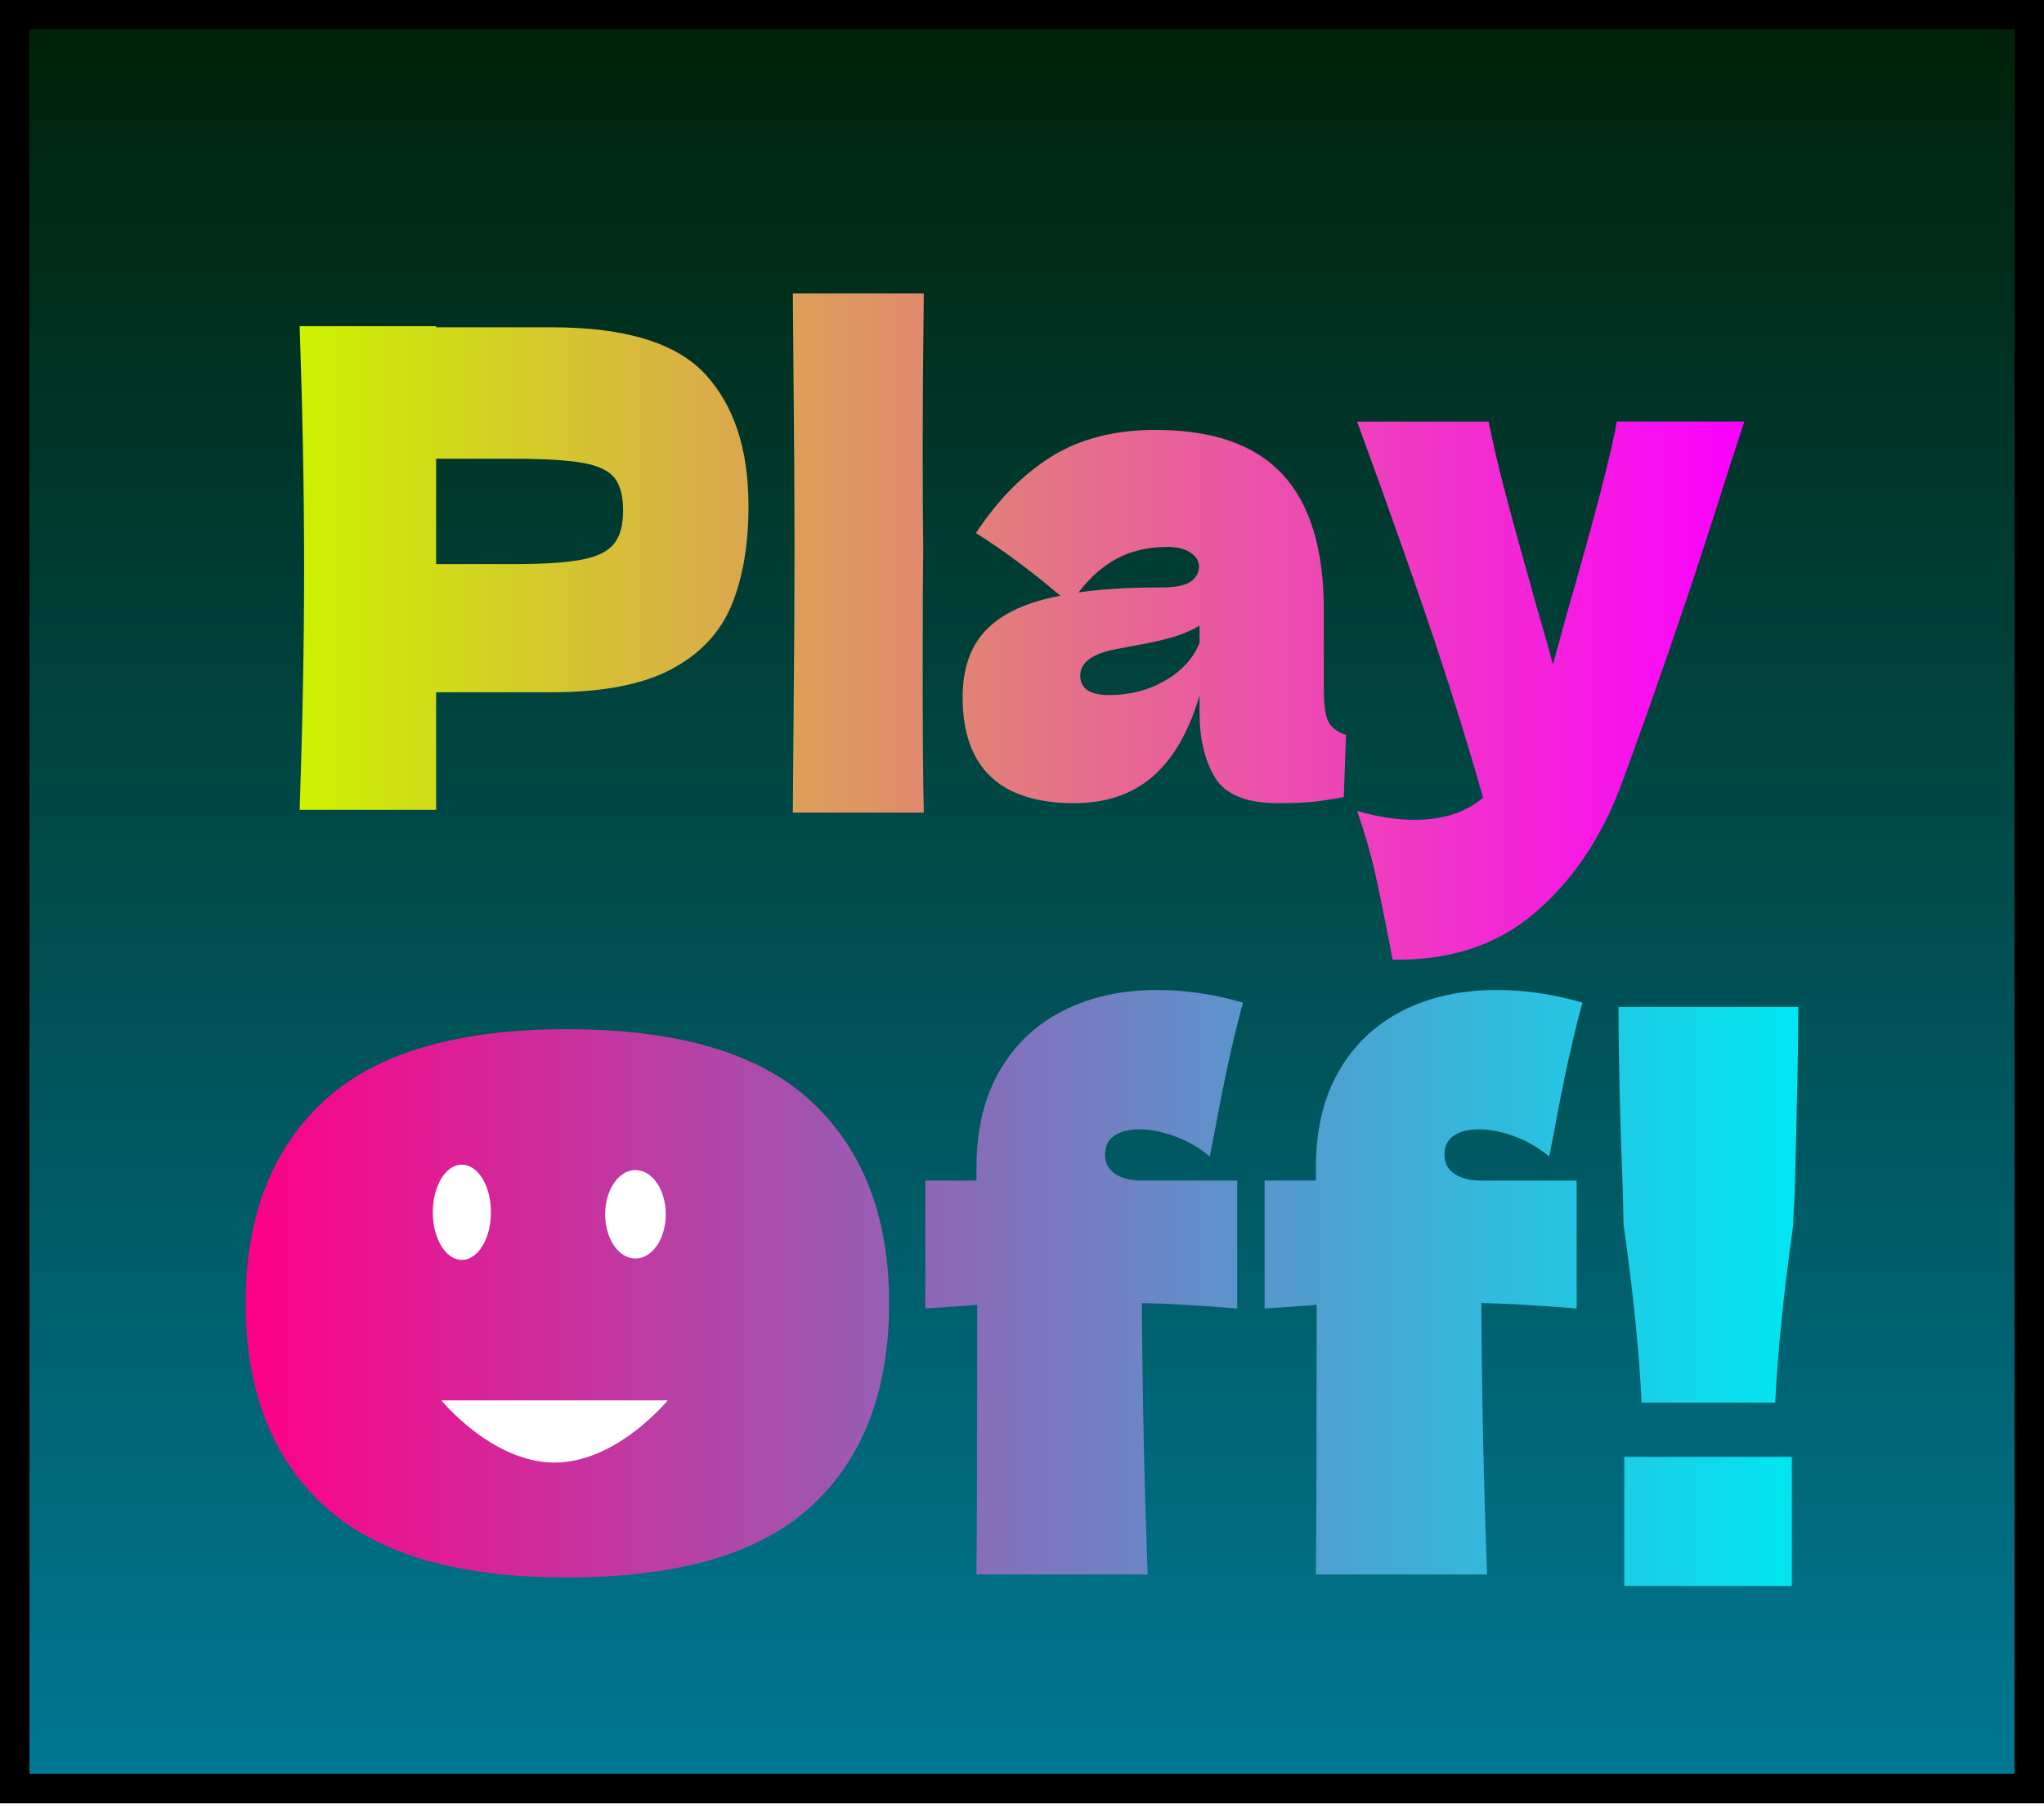
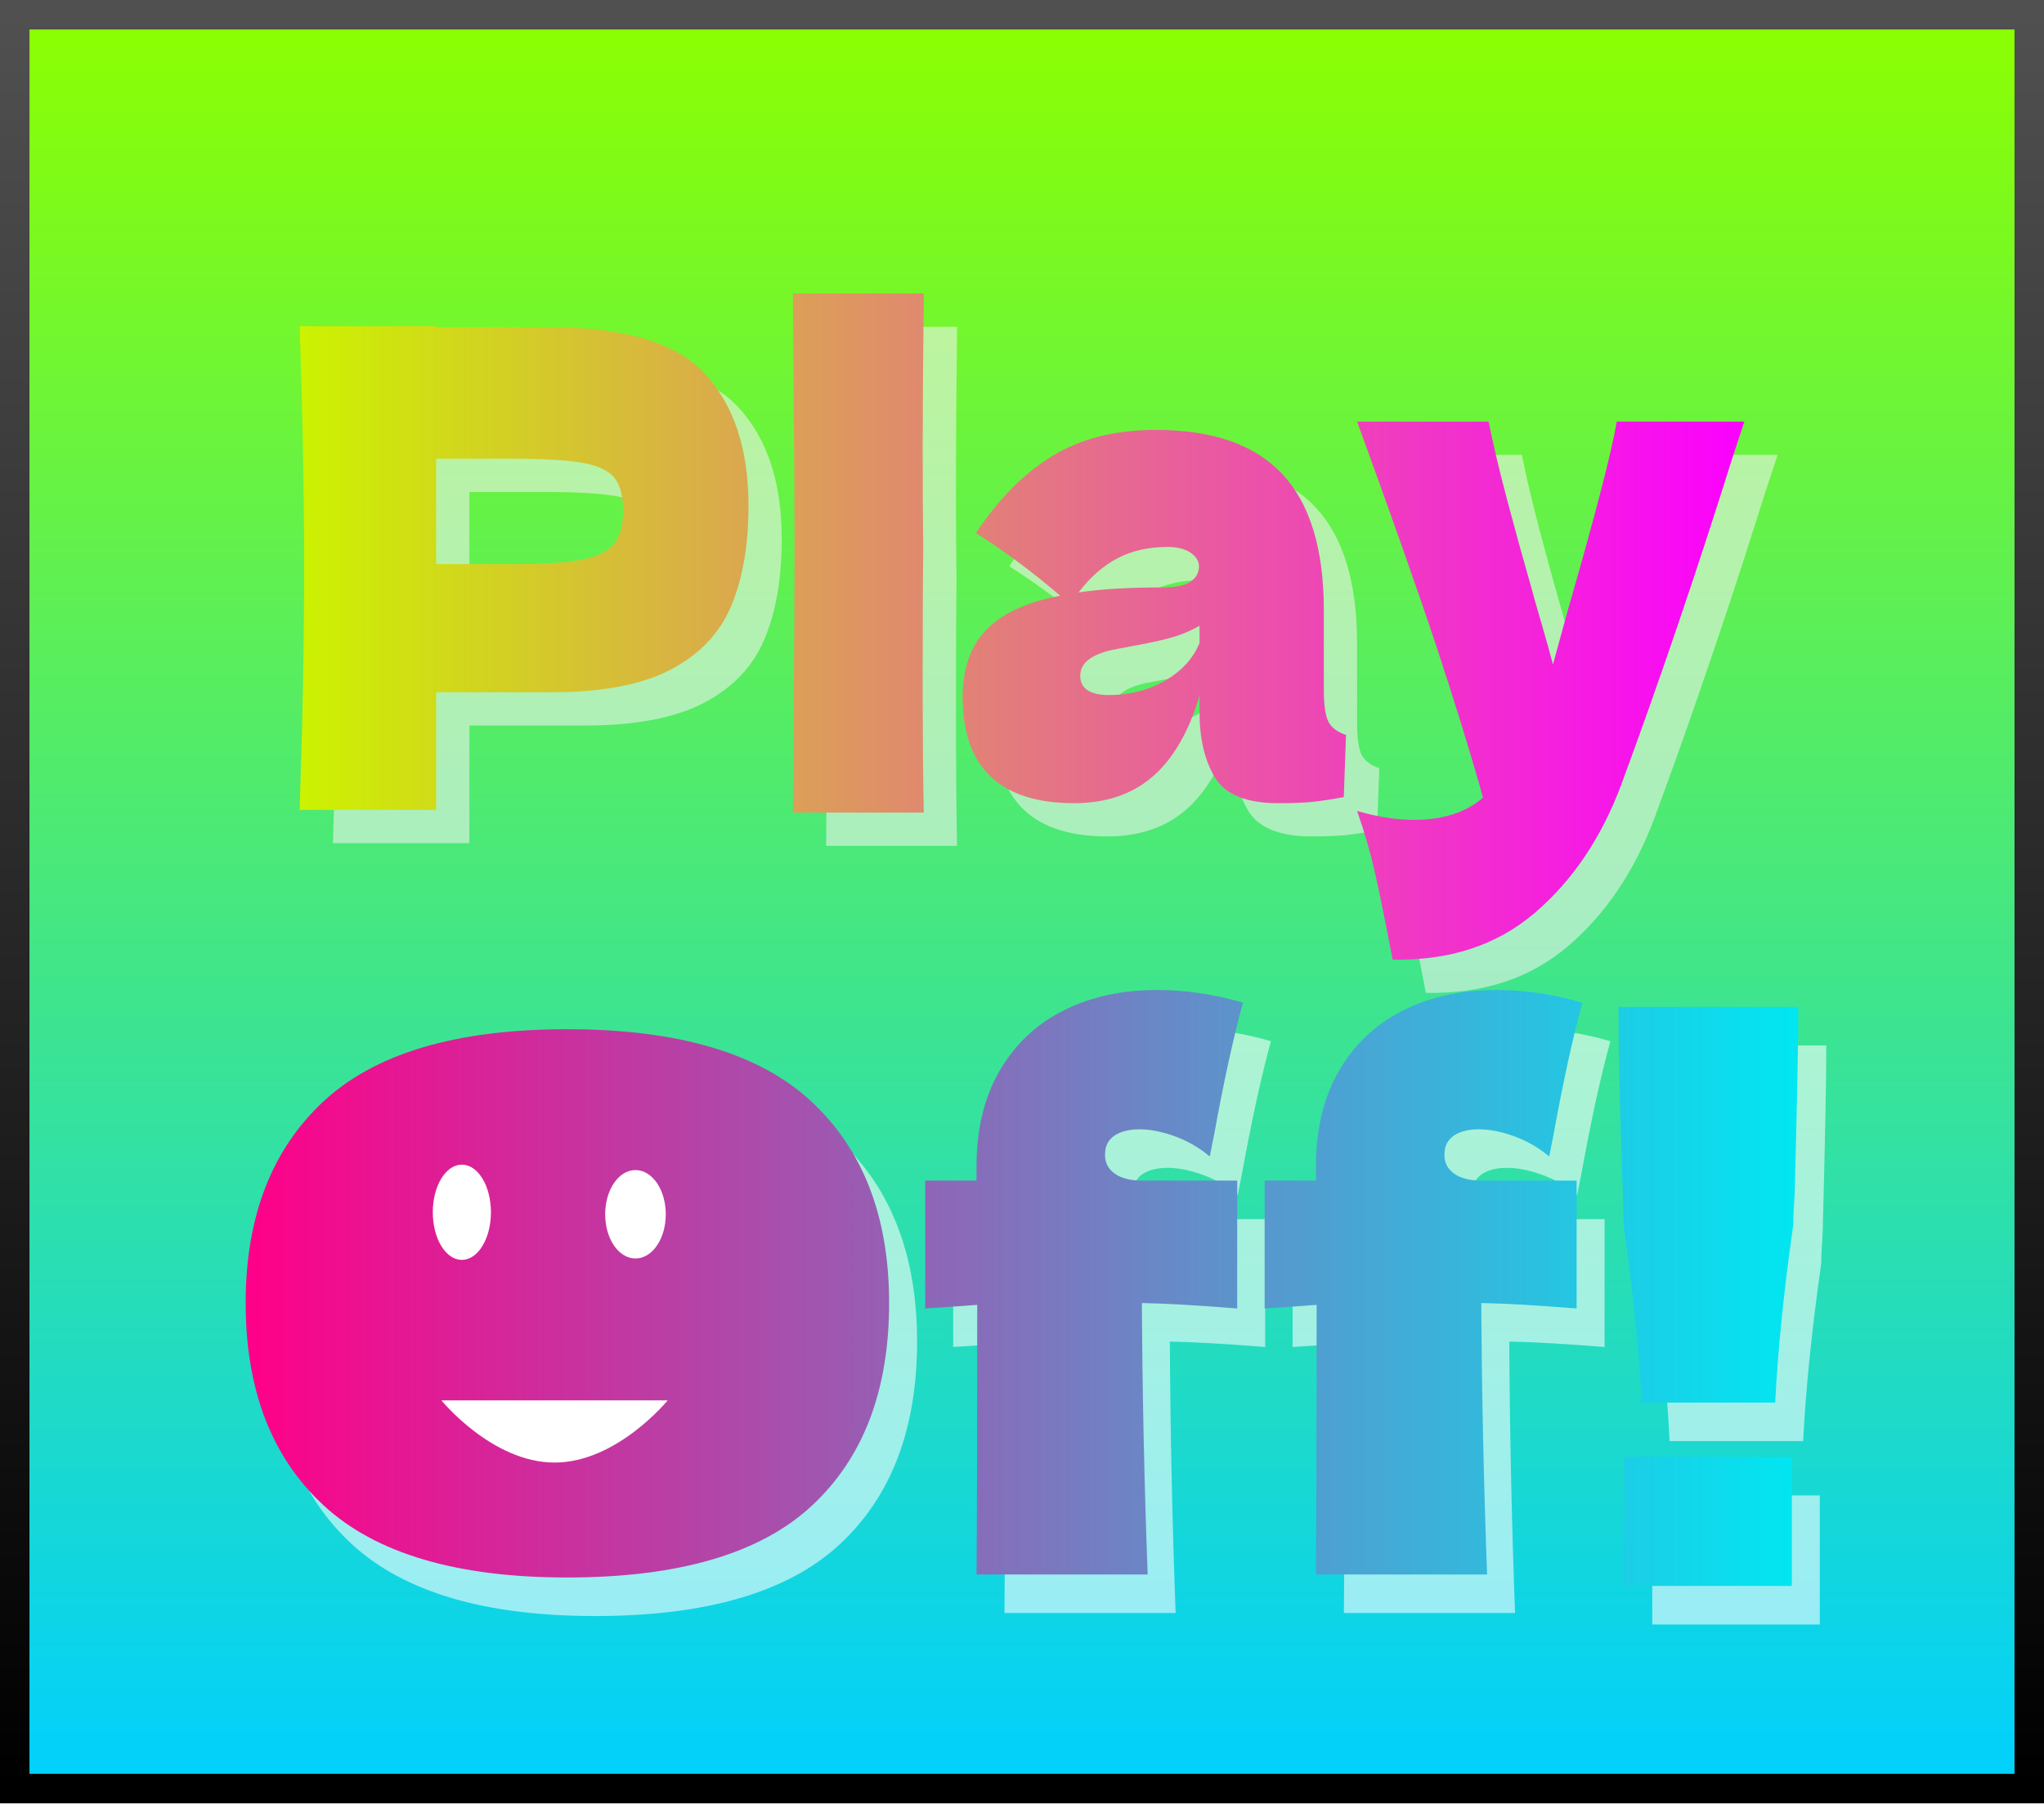
<svg xmlns="http://www.w3.org/2000/svg" version="1.1" width="208" height="183.55" viewBox="0,0,208,183.55">
  <defs>
    <linearGradient x1="240" y1="89.725" x2="240" y2="270.275" gradientUnits="userSpaceOnUse" id="color-1">
-       <stop offset="0" stop-color="#002107" />
-       <stop offset="1" stop-color="#007894" />
+       <stop offset="0" stop-color="#8cff00" />
+       <stop offset="1" stop-color="#00d0ff" />
    </linearGradient>
-     <linearGradient x1="166.492" y1="152" x2="313.508" y2="152" gradientUnits="userSpaceOnUse" id="color-2">
+     <linearGradient x1="240" y1="89.725" x2="240" y2="270.275" gradientUnits="userSpaceOnUse" id="color-2">
+       <stop offset="0" stop-color="#505050" />
+       <stop offset="1" stop-color="#000000" />
+     </linearGradient>
+     <linearGradient x1="166.492" y1="152" x2="313.508" y2="152" gradientUnits="userSpaceOnUse" id="color-3">
      <stop offset="0" stop-color="#ccf200" />
      <stop offset="1" stop-color="#fb00ff" />
    </linearGradient>
-     <linearGradient x1="161" y1="219.322" x2="319" y2="219.322" gradientUnits="userSpaceOnUse" id="color-3">
+     <linearGradient x1="161" y1="219.322" x2="319" y2="219.322" gradientUnits="userSpaceOnUse" id="color-4">
      <stop offset="0" stop-color="#ff0088" />
      <stop offset="1" stop-color="#00e7f2" />
    </linearGradient>
  </defs>
  <g transform="translate(-136,-88.22477)">
    <g stroke-miterlimit="10">
-       <path d="M137.5,270.275v-180.55h205v180.55z" fill="url(#color-1)" fill-rule="nonzero" stroke="#000000" stroke-width="3" stroke-linecap="butt" />
-       <path d="M300.523,131.136h12.985l-1.299,3.952c-3.576,11.404 -7.321,22.414 -11.235,33.028c-2.032,5.42 -4.968,9.767 -8.807,13.042c-3.839,3.275 -8.657,4.855 -14.453,4.742c-0.715,-3.764 -1.308,-6.69 -1.778,-8.779c-0.47,-2.089 -1.082,-4.206 -1.835,-6.351c2.07,0.602 4.008,0.903 5.815,0.903c2.936,0 5.269,-0.753 7.001,-2.258c-1.355,-4.818 -2.955,-10.002 -4.799,-15.554c-1.844,-5.552 -4.517,-13.126 -8.017,-22.724h13.38c0.452,2.258 1.073,4.884 1.863,7.876c0.79,2.992 1.581,5.862 2.371,8.61c0.226,0.866 0.593,2.164 1.101,3.896c0.508,1.731 0.913,3.18 1.214,4.347l1.468,-5.363c2.823,-9.786 4.498,-16.241 5.025,-19.365zM180.381,121.538h11.743c7.49,0 12.703,1.59 15.639,4.771c2.936,3.18 4.404,7.65 4.404,13.409c0,3.99 -0.583,7.377 -1.75,10.162c-1.167,2.785 -3.218,4.949 -6.154,6.493c-2.936,1.543 -6.982,2.315 -12.138,2.315h-11.743v11.969h-13.889c0.301,-8.77 0.452,-16.975 0.452,-24.616c0,-7.641 -0.151,-15.846 -0.452,-24.616h13.889zM270.713,150.332v8.073c0,1.543 0.151,2.625 0.452,3.246c0.301,0.621 0.903,1.082 1.807,1.383l-0.226,6.323c-1.204,0.226 -2.249,0.386 -3.133,0.48c-0.884,0.094 -2.061,0.141 -3.529,0.141c-3.237,0 -5.382,-0.866 -6.436,-2.597c-1.054,-1.731 -1.581,-3.952 -1.581,-6.662v-1.694c-1.092,3.689 -2.682,6.436 -4.771,8.243c-2.089,1.807 -4.752,2.71 -7.989,2.71c-3.764,0 -6.596,-0.903 -8.497,-2.71c-1.901,-1.807 -2.851,-4.498 -2.851,-8.073c0,-2.936 0.809,-5.232 2.428,-6.888c1.618,-1.656 4.121,-2.804 7.509,-3.444c-2.861,-2.446 -5.721,-4.573 -8.582,-6.38c2.258,-3.425 4.837,-6.032 7.735,-7.819c2.898,-1.788 6.417,-2.682 10.558,-2.682c5.796,0 10.096,1.506 12.901,4.517c2.804,3.011 4.206,7.622 4.206,13.832zM230.007,170.939h-13.324l0.056,-7.678c0.075,-8.393 0.113,-14.867 0.113,-19.421c0,-4.328 -0.038,-10.463 -0.113,-18.405l-0.056,-7.339h13.324c-0.075,6.399 -0.113,11.63 -0.113,15.695c0,4.517 0.019,7.866 0.056,10.049c-0.038,2.71 -0.056,6.869 -0.056,12.477c0,6.737 0.038,11.611 0.113,14.623zM180.381,145.646v-10.727h7.791c3.199,0 5.58,0.141 7.142,0.423c1.562,0.282 2.635,0.79 3.218,1.524c0.583,0.734 0.875,1.854 0.875,3.359c0,1.468 -0.311,2.588 -0.932,3.359c-0.621,0.772 -1.713,1.308 -3.275,1.609c-1.562,0.301 -3.905,0.452 -7.029,0.452zM258.066,153.663c-0.64,1.581 -1.807,2.861 -3.5,3.839c-1.694,0.979 -3.594,1.468 -5.702,1.468c-1.957,0 -2.936,-0.659 -2.936,-1.976c0,-1.242 1.054,-2.108 3.162,-2.597l2.032,-0.395c1.543,-0.263 2.861,-0.546 3.952,-0.847c1.092,-0.301 2.089,-0.715 2.992,-1.242zM254.792,143.896c1.016,0 1.807,0.198 2.371,0.593c0.565,0.395 0.847,0.856 0.847,1.383c0,0.64 -0.282,1.157 -0.847,1.553c-0.565,0.395 -1.543,0.593 -2.936,0.593c-3.387,0 -6.21,0.169 -8.469,0.508c1.167,-1.543 2.484,-2.701 3.952,-3.472c1.468,-0.772 3.162,-1.157 5.081,-1.157z" fill="url(#color-2)" fill-rule="evenodd" stroke="none" stroke-width="0" stroke-linecap="round" />
-       <path d="M252.199,208.394h9.7v13.016c-4.066,-0.327 -7.3,-0.512 -9.7,-0.553c0.049,9.127 0.245,18.337 0.588,27.628h-17.417c0.049,-5.812 0.073,-14.96 0.073,-27.444c-1.029,0.082 -2.793,0.205 -5.291,0.368v-13.016h5.218v-1.412c0,-3.807 0.784,-7.06 2.352,-9.762c1.568,-2.701 3.736,-4.748 6.504,-6.14c2.768,-1.392 5.94,-2.087 9.517,-2.087c2.891,0 5.806,0.43 8.745,1.289c-0.98,3.561 -1.96,8.043 -2.94,13.446l-0.441,2.21c-1.078,-0.9 -2.266,-1.586 -3.564,-2.057c-1.298,-0.471 -2.486,-0.706 -3.564,-0.706c-0.882,0 -1.617,0.143 -2.205,0.43c-0.588,0.287 -0.98,0.696 -1.176,1.228c-0.098,0.246 -0.147,0.573 -0.147,0.982c0,0.778 0.331,1.402 0.992,1.873c0.661,0.471 1.58,0.706 2.756,0.706zM286.739,208.394h9.7v13.016c-4.066,-0.327 -7.3,-0.512 -9.7,-0.553c0.049,9.127 0.245,18.337 0.588,27.628h-17.417c0.049,-5.812 0.073,-14.96 0.073,-27.444c-1.029,0.082 -2.793,0.205 -5.291,0.368v-13.016h5.218v-1.412c0,-3.807 0.784,-7.06 2.352,-9.762c1.568,-2.701 3.736,-4.748 6.504,-6.14c2.768,-1.392 5.94,-2.087 9.517,-2.087c2.891,0 5.806,0.43 8.745,1.289c-0.98,3.561 -1.96,8.043 -2.94,13.446l-0.441,2.21c-1.078,-0.9 -2.266,-1.586 -3.564,-2.057c-1.298,-0.471 -2.486,-0.706 -3.564,-0.706c-0.882,0 -1.617,0.143 -2.205,0.43c-0.588,0.287 -0.98,0.696 -1.176,1.228c-0.098,0.246 -0.147,0.573 -0.147,0.982c0,0.778 0.331,1.402 0.992,1.873c0.661,0.471 1.58,0.706 2.756,0.706zM193.702,248.792c-11.219,0 -19.474,-2.446 -24.766,-7.337c-5.291,-4.891 -7.937,-11.757 -7.937,-20.598c0,-8.759 2.633,-15.594 7.9,-20.506c5.267,-4.912 13.534,-7.367 24.802,-7.367c11.317,0 19.609,2.456 24.876,7.367c5.267,4.912 7.9,11.747 7.9,20.506c0,8.882 -2.621,15.758 -7.863,20.629c-5.242,4.871 -13.546,7.306 -24.913,7.306zM300.701,190.712h18.299c0,3.274 -0.122,9.578 -0.367,18.91c-0.098,1.473 -0.147,2.558 -0.147,3.254c-0.98,6.917 -1.592,12.954 -1.837,18.112h-13.595c-0.245,-5.157 -0.857,-11.194 -1.837,-18.112l-0.073,-3.254c-0.294,-7.531 -0.441,-13.834 -0.441,-18.91zM318.339,236.513v13.139h-17.049v-13.139z" fill="url(#color-3)" fill-rule="evenodd" stroke="none" stroke-width="0" stroke-linecap="round" />
+       <path d="M137.5,270.275v-180.55h205v180.55z" fill="url(#color-1)" fill-rule="nonzero" stroke="url(#color-2)" stroke-width="3" stroke-linecap="butt" />
+       <path d="M255.045,212.317h9.7v13.016c-4.066,-0.327 -7.3,-0.512 -9.7,-0.553c0.049,9.127 0.245,18.337 0.588,27.628h-17.417c0.049,-5.812 0.073,-14.96 0.073,-27.444c-1.029,0.082 -2.793,0.205 -5.291,0.368v-13.016h5.218v-1.412c0,-3.807 0.784,-7.06 2.352,-9.762c1.568,-2.701 3.736,-4.748 6.504,-6.14c2.768,-1.392 5.94,-2.087 9.517,-2.087c2.891,0 5.806,0.43 8.745,1.289c-0.98,3.561 -1.96,8.043 -2.94,13.446l-0.441,2.21c-1.078,-0.9 -2.266,-1.586 -3.564,-2.057c-1.298,-0.471 -2.486,-0.706 -3.564,-0.706c-0.882,0 -1.617,0.143 -2.205,0.43c-0.588,0.287 -0.98,0.696 -1.176,1.228c-0.098,0.246 -0.147,0.573 -0.147,0.982c0,0.778 0.331,1.402 0.992,1.873c0.661,0.471 1.58,0.706 2.756,0.706zM289.585,212.317h9.7v13.016c-4.066,-0.327 -7.3,-0.512 -9.7,-0.553c0.049,9.127 0.245,18.337 0.588,27.628h-17.417c0.049,-5.812 0.073,-14.96 0.073,-27.444c-1.029,0.082 -2.793,0.205 -5.291,0.368v-13.016h5.218v-1.412c0,-3.807 0.784,-7.06 2.352,-9.762c1.568,-2.701 3.736,-4.748 6.504,-6.14c2.768,-1.392 5.94,-2.087 9.517,-2.087c2.891,0 5.806,0.43 8.745,1.289c-0.98,3.561 -1.96,8.043 -2.94,13.446l-0.441,2.21c-1.078,-0.9 -2.266,-1.586 -3.564,-2.057c-1.298,-0.471 -2.486,-0.706 -3.564,-0.706c-0.882,0 -1.617,0.143 -2.205,0.43c-0.588,0.287 -0.98,0.696 -1.176,1.228c-0.098,0.246 -0.147,0.573 -0.147,0.982c0,0.778 0.331,1.402 0.992,1.873c0.661,0.471 1.58,0.706 2.756,0.706zM196.549,252.715c-11.219,0 -19.474,-2.446 -24.766,-7.337c-5.291,-4.891 -7.937,-11.757 -7.937,-20.598c0,-8.759 2.633,-15.594 7.9,-20.506c5.267,-4.912 13.534,-7.367 24.802,-7.367c11.317,0 19.609,2.456 24.876,7.367c5.267,4.912 7.9,11.747 7.9,20.506c0,8.882 -2.621,15.758 -7.863,20.629c-5.242,4.871 -13.546,7.306 -24.913,7.306zM303.548,194.635h18.299c0,3.274 -0.122,9.578 -0.367,18.91c-0.098,1.473 -0.147,2.558 -0.147,3.254c-0.98,6.917 -1.592,12.954 -1.837,18.112h-13.595c-0.245,-5.157 -0.857,-11.194 -1.837,-18.112l-0.073,-3.254c-0.294,-7.531 -0.441,-13.834 -0.441,-18.91zM321.185,240.436v13.139h-17.049v-13.139z" fill-opacity="0.58" fill="#ffffff" fill-rule="evenodd" stroke="none" stroke-width="0" stroke-linecap="round" />
+       <path d="M303.907,134.521h12.985l-1.299,3.952c-3.576,11.404 -7.321,22.414 -11.235,33.028c-2.032,5.42 -4.968,9.767 -8.807,13.042c-3.839,3.275 -8.657,4.855 -14.453,4.742c-0.715,-3.764 -1.308,-6.69 -1.778,-8.779c-0.47,-2.089 -1.082,-4.206 -1.835,-6.351c2.07,0.602 4.008,0.903 5.815,0.903c2.936,0 5.269,-0.753 7.001,-2.258c-1.355,-4.818 -2.955,-10.002 -4.799,-15.554c-1.844,-5.552 -4.517,-13.126 -8.017,-22.724h13.38c0.452,2.258 1.073,4.884 1.863,7.876c0.79,2.992 1.581,5.862 2.371,8.61c0.226,0.866 0.593,2.164 1.101,3.896c0.508,1.731 0.913,3.18 1.214,4.347l1.468,-5.363c2.823,-9.786 4.498,-16.241 5.025,-19.365zM183.766,124.923h11.743c7.49,0 12.703,1.59 15.639,4.771c2.936,3.18 4.404,7.65 4.404,13.409c0,3.99 -0.583,7.377 -1.75,10.162c-1.167,2.785 -3.218,4.949 -6.154,6.493c-2.936,1.543 -6.982,2.315 -12.138,2.315h-11.743v11.969h-13.889c0.301,-8.77 0.452,-16.975 0.452,-24.616c0,-7.641 -0.151,-15.846 -0.452,-24.616h13.889zM274.098,153.716v8.073c0,1.543 0.151,2.625 0.452,3.246c0.301,0.621 0.903,1.082 1.807,1.383l-0.226,6.323c-1.204,0.226 -2.249,0.386 -3.133,0.48c-0.884,0.094 -2.061,0.141 -3.529,0.141c-3.237,0 -5.382,-0.866 -6.436,-2.597c-1.054,-1.731 -1.581,-3.952 -1.581,-6.662v-1.694c-1.092,3.689 -2.682,6.436 -4.771,8.243c-2.089,1.807 -4.752,2.71 -7.989,2.71c-3.764,0 -6.596,-0.903 -8.497,-2.71c-1.901,-1.807 -2.851,-4.498 -2.851,-8.073c0,-2.936 0.809,-5.232 2.428,-6.888c1.618,-1.656 4.121,-2.804 7.509,-3.444c-2.861,-2.446 -5.721,-4.573 -8.582,-6.38c2.258,-3.425 4.837,-6.032 7.735,-7.819c2.898,-1.788 6.417,-2.682 10.558,-2.682c5.796,0 10.096,1.506 12.901,4.517c2.804,3.011 4.206,7.622 4.206,13.832zM233.392,174.324h-13.324l0.056,-7.678c0.075,-8.393 0.113,-14.867 0.113,-19.421c0,-4.328 -0.038,-10.463 -0.113,-18.405l-0.056,-7.339h13.324c-0.075,6.399 -0.113,11.63 -0.113,15.695c0,4.517 0.019,7.866 0.056,10.049c-0.038,2.71 -0.056,6.869 -0.056,12.477c0,6.737 0.038,11.611 0.113,14.623zM183.766,149.031v-10.727h7.791c3.199,0 5.58,0.141 7.142,0.423c1.562,0.282 2.635,0.79 3.218,1.524c0.583,0.734 0.875,1.854 0.875,3.359c0,1.468 -0.311,2.588 -0.932,3.359c-0.621,0.772 -1.713,1.308 -3.275,1.609c-1.562,0.301 -3.905,0.452 -7.029,0.452zM261.451,157.047c-0.64,1.581 -1.807,2.861 -3.5,3.839c-1.694,0.979 -3.594,1.468 -5.702,1.468c-1.957,0 -2.936,-0.659 -2.936,-1.976c0,-1.242 1.054,-2.108 3.162,-2.597l2.032,-0.395c1.543,-0.263 2.861,-0.546 3.952,-0.847c1.092,-0.301 2.089,-0.715 2.992,-1.242zM258.177,147.28c1.016,0 1.807,0.198 2.371,0.593c0.565,0.395 0.847,0.856 0.847,1.383c0,0.64 -0.282,1.157 -0.847,1.553c-0.565,0.395 -1.543,0.593 -2.936,0.593c-3.387,0 -6.21,0.169 -8.469,0.508c1.167,-1.543 2.484,-2.701 3.952,-3.472c1.468,-0.772 3.162,-1.157 5.081,-1.157z" fill-opacity="0.573" fill="#f2f2f2" fill-rule="evenodd" stroke="none" stroke-width="0" stroke-linecap="round" />
+       <path d="M300.523,131.136h12.985l-1.299,3.952c-3.576,11.404 -7.321,22.414 -11.235,33.028c-2.032,5.42 -4.968,9.767 -8.807,13.042c-3.839,3.275 -8.657,4.855 -14.453,4.742c-0.715,-3.764 -1.308,-6.69 -1.778,-8.779c-0.47,-2.089 -1.082,-4.206 -1.835,-6.351c2.07,0.602 4.008,0.903 5.815,0.903c2.936,0 5.269,-0.753 7.001,-2.258c-1.355,-4.818 -2.955,-10.002 -4.799,-15.554c-1.844,-5.552 -4.517,-13.126 -8.017,-22.724h13.38c0.452,2.258 1.073,4.884 1.863,7.876c0.79,2.992 1.581,5.862 2.371,8.61c0.226,0.866 0.593,2.164 1.101,3.896c0.508,1.731 0.913,3.18 1.214,4.347l1.468,-5.363c2.823,-9.786 4.498,-16.241 5.025,-19.365zM180.381,121.538h11.743c7.49,0 12.703,1.59 15.639,4.771c2.936,3.18 4.404,7.65 4.404,13.409c0,3.99 -0.583,7.377 -1.75,10.162c-1.167,2.785 -3.218,4.949 -6.154,6.493c-2.936,1.543 -6.982,2.315 -12.138,2.315h-11.743v11.969h-13.889c0.301,-8.77 0.452,-16.975 0.452,-24.616c0,-7.641 -0.151,-15.846 -0.452,-24.616h13.889zM270.713,150.332v8.073c0,1.543 0.151,2.625 0.452,3.246c0.301,0.621 0.903,1.082 1.807,1.383l-0.226,6.323c-1.204,0.226 -2.249,0.386 -3.133,0.48c-0.884,0.094 -2.061,0.141 -3.529,0.141c-3.237,0 -5.382,-0.866 -6.436,-2.597c-1.054,-1.731 -1.581,-3.952 -1.581,-6.662v-1.694c-1.092,3.689 -2.682,6.436 -4.771,8.243c-2.089,1.807 -4.752,2.71 -7.989,2.71c-3.764,0 -6.596,-0.903 -8.497,-2.71c-1.901,-1.807 -2.851,-4.498 -2.851,-8.073c0,-2.936 0.809,-5.232 2.428,-6.888c1.618,-1.656 4.121,-2.804 7.509,-3.444c-2.861,-2.446 -5.721,-4.573 -8.582,-6.38c2.258,-3.425 4.837,-6.032 7.735,-7.819c2.898,-1.788 6.417,-2.682 10.558,-2.682c5.796,0 10.096,1.506 12.901,4.517c2.804,3.011 4.206,7.622 4.206,13.832zM230.007,170.939h-13.324l0.056,-7.678c0.075,-8.393 0.113,-14.867 0.113,-19.421c0,-4.328 -0.038,-10.463 -0.113,-18.405l-0.056,-7.339h13.324c-0.075,6.399 -0.113,11.63 -0.113,15.695c0,4.517 0.019,7.866 0.056,10.049c-0.038,2.71 -0.056,6.869 -0.056,12.477c0,6.737 0.038,11.611 0.113,14.623zM180.381,145.646v-10.727h7.791c3.199,0 5.58,0.141 7.142,0.423c1.562,0.282 2.635,0.79 3.218,1.524c0.583,0.734 0.875,1.854 0.875,3.359c0,1.468 -0.311,2.588 -0.932,3.359c-0.621,0.772 -1.713,1.308 -3.275,1.609c-1.562,0.301 -3.905,0.452 -7.029,0.452zM258.066,153.663c-0.64,1.581 -1.807,2.861 -3.5,3.839c-1.694,0.979 -3.594,1.468 -5.702,1.468c-1.957,0 -2.936,-0.659 -2.936,-1.976c0,-1.242 1.054,-2.108 3.162,-2.597l2.032,-0.395c1.543,-0.263 2.861,-0.546 3.952,-0.847c1.092,-0.301 2.089,-0.715 2.992,-1.242zM254.792,143.896c1.016,0 1.807,0.198 2.371,0.593c0.565,0.395 0.847,0.856 0.847,1.383c0,0.64 -0.282,1.157 -0.847,1.553c-0.565,0.395 -1.543,0.593 -2.936,0.593c-3.387,0 -6.21,0.169 -8.469,0.508c1.167,-1.543 2.484,-2.701 3.952,-3.472c1.468,-0.772 3.162,-1.157 5.081,-1.157z" fill="url(#color-3)" fill-rule="evenodd" stroke="none" stroke-width="0" stroke-linecap="round" />
+       <path d="M252.199,208.394h9.7v13.016c-4.066,-0.327 -7.3,-0.512 -9.7,-0.553c0.049,9.127 0.245,18.337 0.588,27.628h-17.417c0.049,-5.812 0.073,-14.96 0.073,-27.444c-1.029,0.082 -2.793,0.205 -5.291,0.368v-13.016h5.218v-1.412c0,-3.807 0.784,-7.06 2.352,-9.762c1.568,-2.701 3.736,-4.748 6.504,-6.14c2.768,-1.392 5.94,-2.087 9.517,-2.087c2.891,0 5.806,0.43 8.745,1.289c-0.98,3.561 -1.96,8.043 -2.94,13.446l-0.441,2.21c-1.078,-0.9 -2.266,-1.586 -3.564,-2.057c-1.298,-0.471 -2.486,-0.706 -3.564,-0.706c-0.882,0 -1.617,0.143 -2.205,0.43c-0.588,0.287 -0.98,0.696 -1.176,1.228c-0.098,0.246 -0.147,0.573 -0.147,0.982c0,0.778 0.331,1.402 0.992,1.873c0.661,0.471 1.58,0.706 2.756,0.706zM286.739,208.394h9.7v13.016c-4.066,-0.327 -7.3,-0.512 -9.7,-0.553c0.049,9.127 0.245,18.337 0.588,27.628h-17.417c0.049,-5.812 0.073,-14.96 0.073,-27.444c-1.029,0.082 -2.793,0.205 -5.291,0.368v-13.016h5.218v-1.412c0,-3.807 0.784,-7.06 2.352,-9.762c1.568,-2.701 3.736,-4.748 6.504,-6.14c2.768,-1.392 5.94,-2.087 9.517,-2.087c2.891,0 5.806,0.43 8.745,1.289c-0.98,3.561 -1.96,8.043 -2.94,13.446l-0.441,2.21c-1.078,-0.9 -2.266,-1.586 -3.564,-2.057c-1.298,-0.471 -2.486,-0.706 -3.564,-0.706c-0.882,0 -1.617,0.143 -2.205,0.43c-0.588,0.287 -0.98,0.696 -1.176,1.228c-0.098,0.246 -0.147,0.573 -0.147,0.982c0,0.778 0.331,1.402 0.992,1.873c0.661,0.471 1.58,0.706 2.756,0.706zM193.702,248.792c-11.219,0 -19.474,-2.446 -24.766,-7.337c-5.291,-4.891 -7.937,-11.757 -7.937,-20.598c0,-8.759 2.633,-15.594 7.9,-20.506c5.267,-4.912 13.534,-7.367 24.802,-7.367c11.317,0 19.609,2.456 24.876,7.367c5.267,4.912 7.9,11.747 7.9,20.506c0,8.882 -2.621,15.758 -7.863,20.629c-5.242,4.871 -13.546,7.306 -24.913,7.306zM300.701,190.712h18.299c0,3.274 -0.122,9.578 -0.367,18.91c-0.098,1.473 -0.147,2.558 -0.147,3.254c-0.98,6.917 -1.592,12.954 -1.837,18.112h-13.595c-0.245,-5.157 -0.857,-11.194 -1.837,-18.112l-0.073,-3.254c-0.294,-7.531 -0.441,-13.834 -0.441,-18.91zM318.339,236.513v13.139h-17.049v-13.139z" fill="url(#color-4)" fill-rule="evenodd" stroke="none" stroke-width="0" stroke-linecap="round" />
      <path d="M185.833,211.617c0,2.608 -1.269,4.722 -2.833,4.722c-1.565,0 -2.833,-2.114 -2.833,-4.722c0,-2.608 1.269,-4.722 2.833,-4.722c1.565,0 2.833,2.114 2.833,4.722z" fill="#ffffff" fill-rule="nonzero" stroke="#ffffff" stroke-width="0.25" stroke-linecap="butt" />
      <path d="M203.5,211.822c0,2.347 -1.269,4.25 -2.833,4.25c-1.565,0 -2.833,-1.903 -2.833,-4.25c0,-2.347 1.269,-4.25 2.833,-4.25c1.565,0 2.833,1.903 2.833,4.25z" fill="#ffffff" fill-rule="nonzero" stroke="#ffffff" stroke-width="0.5" stroke-linecap="butt" />
      <path d="M203.943,230.762c0,0 -5.155,6.332 -11.513,6.332c-6.359,0 -11.513,-6.332 -11.513,-6.332z" fill="#ffffff" fill-rule="nonzero" stroke="none" stroke-width="0" stroke-linecap="butt" />
    </g>
  </g>
</svg>
